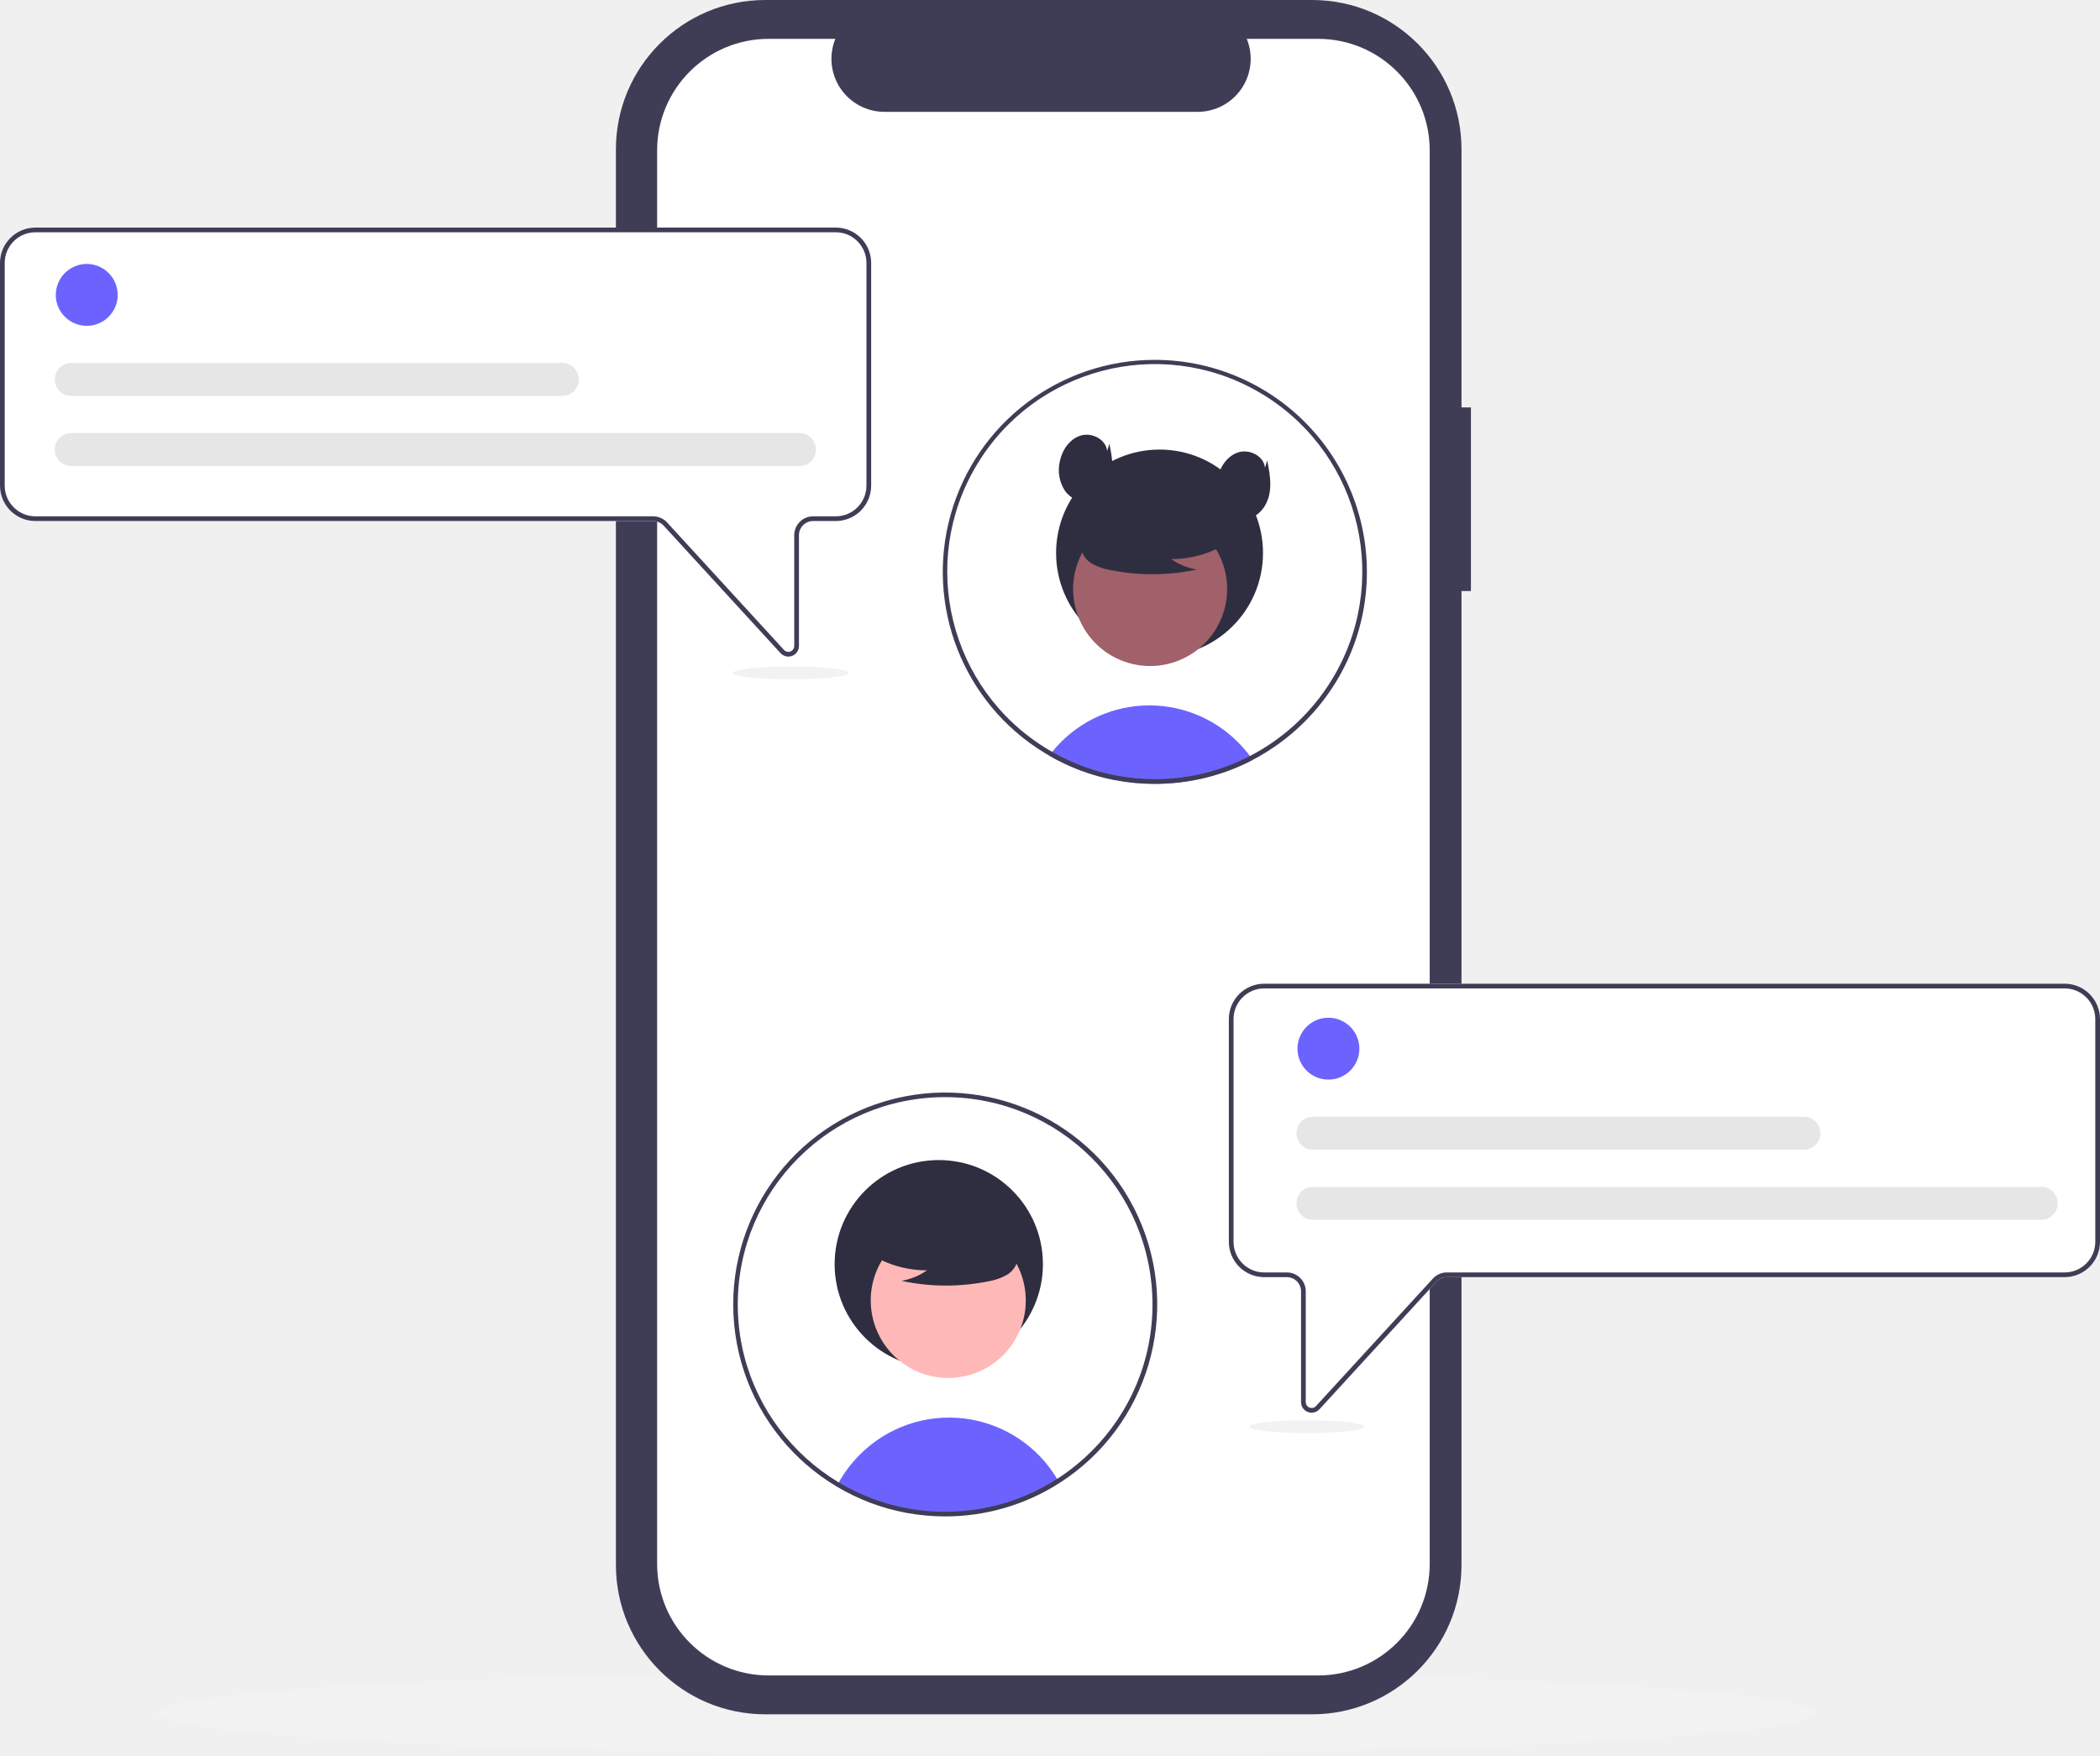
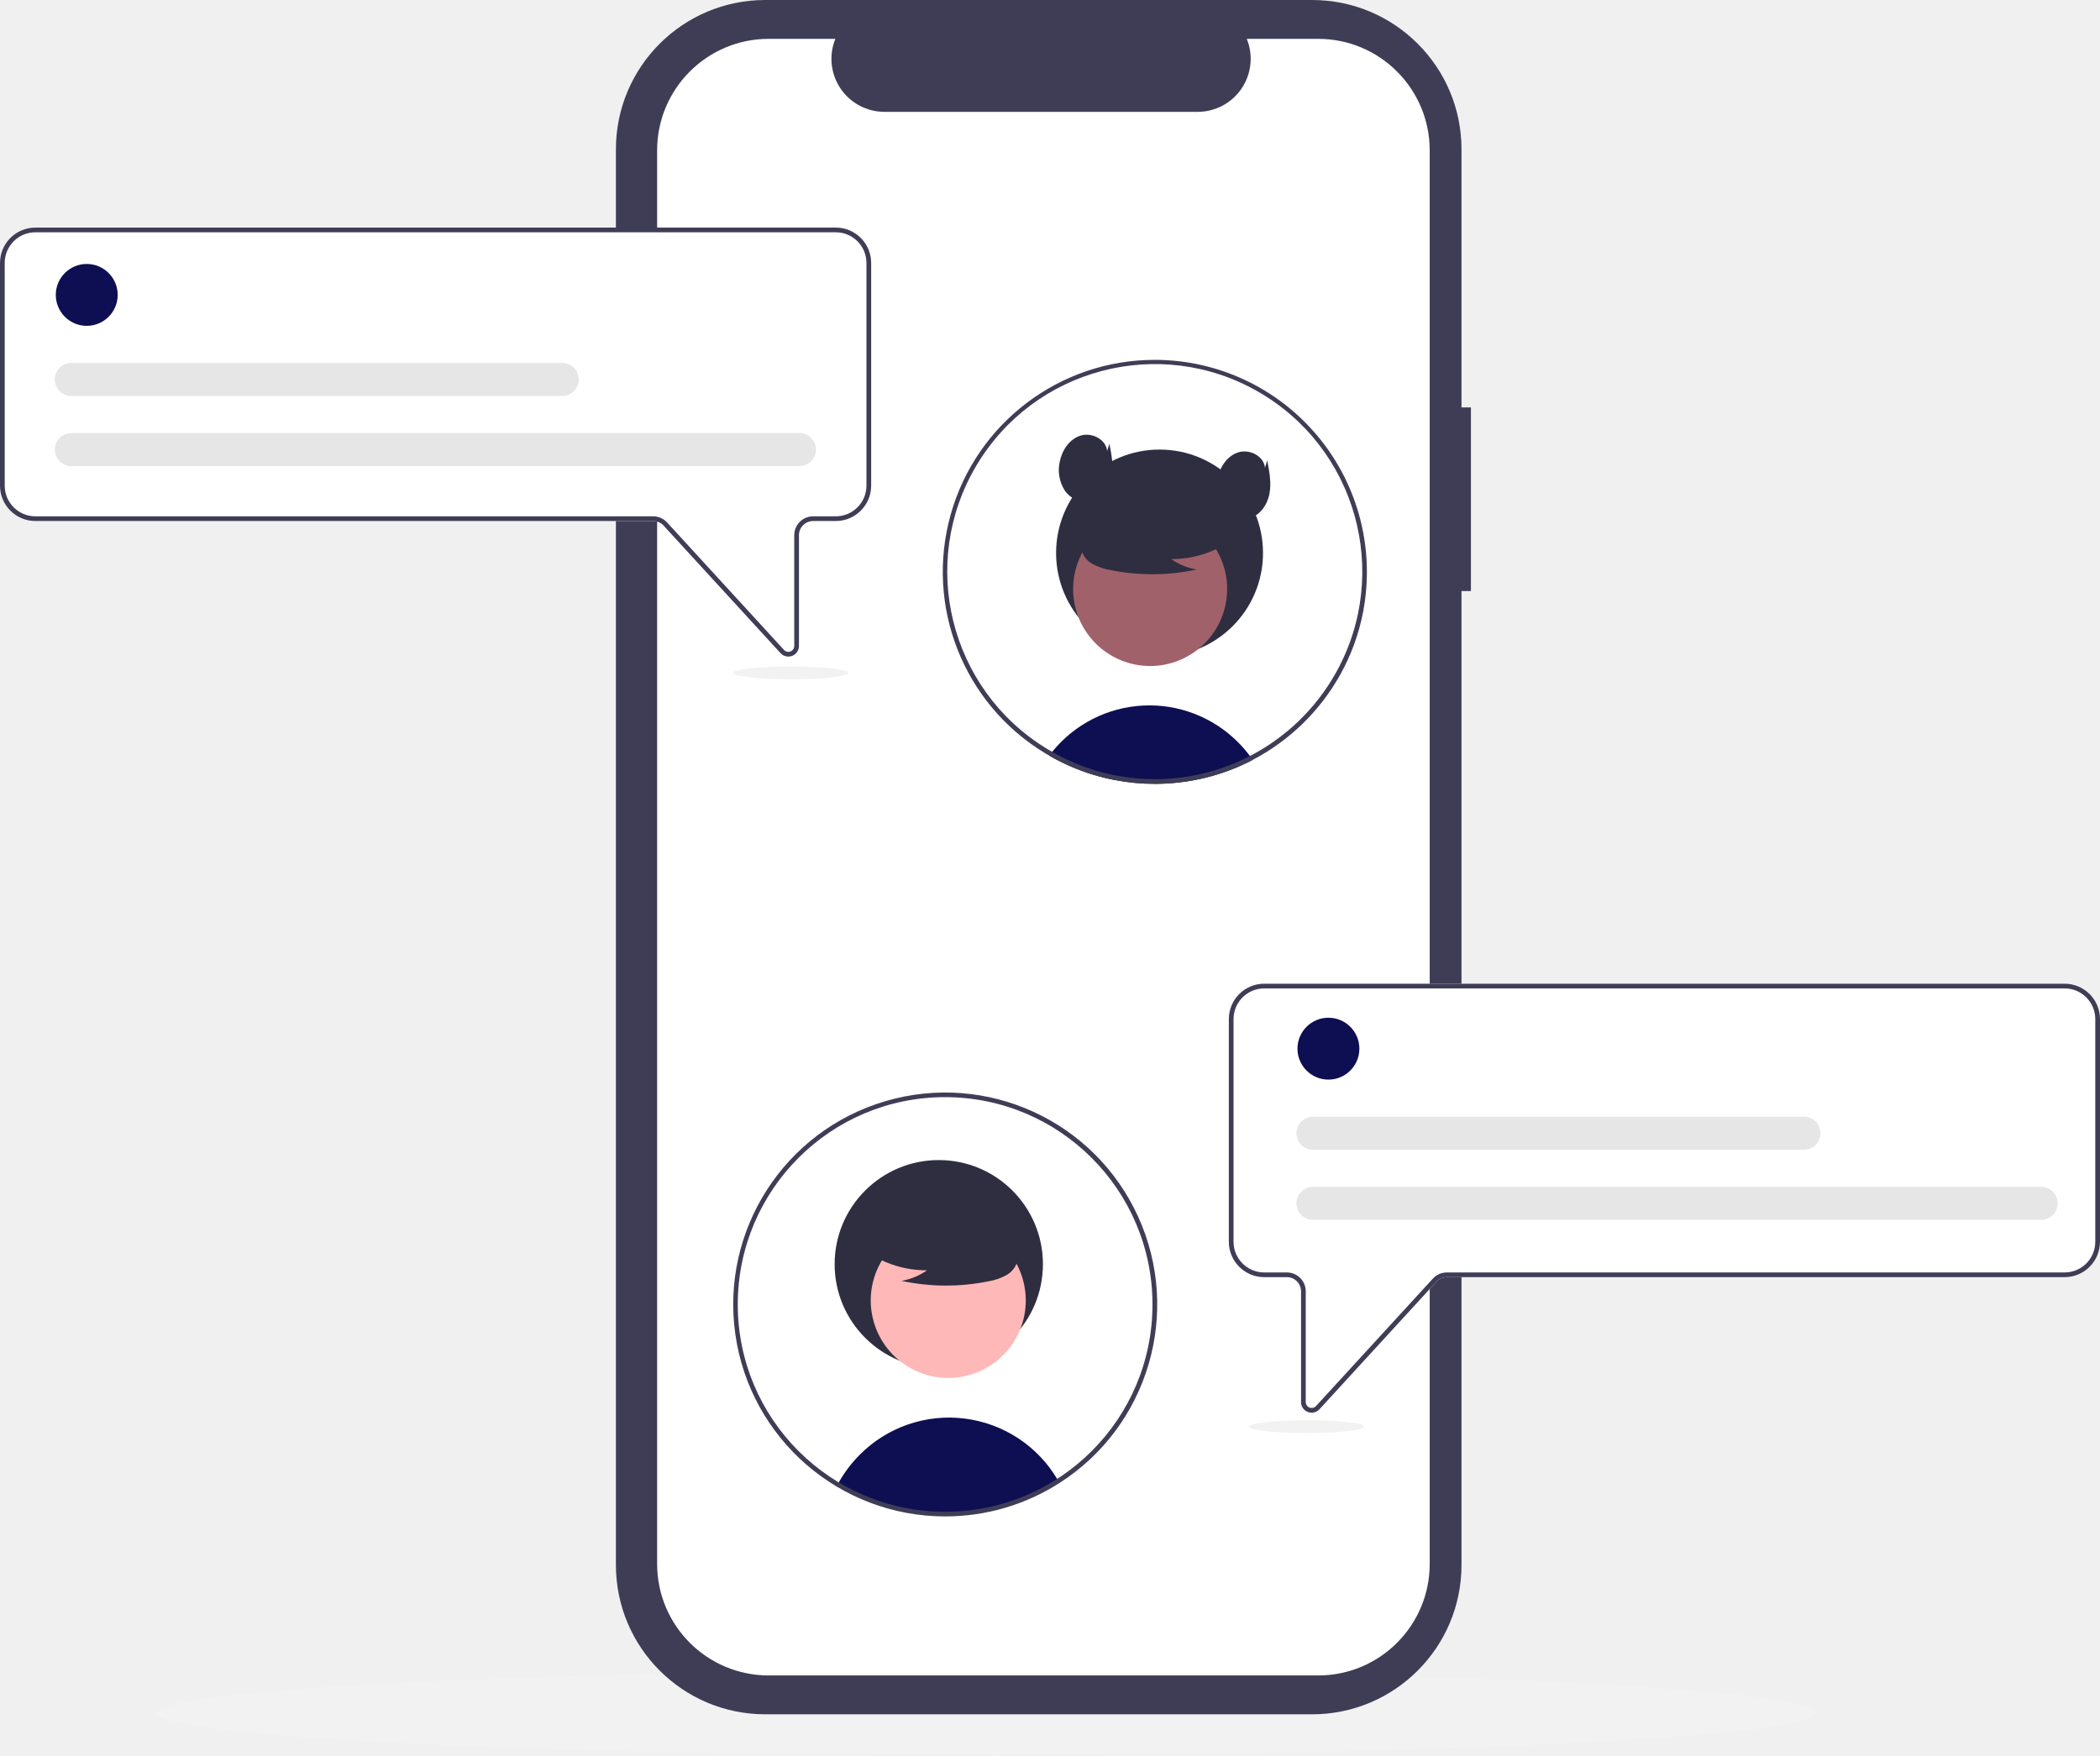
<svg xmlns="http://www.w3.org/2000/svg" data-name="Layer 1" width="891.295" height="745.194" viewBox="0 0 891.295 745.194">
  <ellipse cx="418.644" cy="727.194" rx="352" ry="18" fill="#f2f2f2" />
  <path d="M778.65,250.35h-3.999V140.805a63.402,63.402,0,0,0-63.402-63.402H479.162a63.402,63.402,0,0,0-63.402,63.402v600.974a63.402,63.402,0,0,0,63.402,63.402H711.249a63.402,63.402,0,0,0,63.402-63.402V328.326h3.999Z" transform="translate(-154.3525 -77.40283)" fill="#3f3d56" />
  <path d="M761.156,141.247v600.09a47.351,47.351,0,0,1-47.35,47.35h-233.2a47.351,47.351,0,0,1-47.35-47.35v-600.09a47.351,47.351,0,0,1,47.35-47.35h28.29a22.507,22.507,0,0,0,20.83,30.99h132.96a22.507,22.507,0,0,0,20.83-30.99h30.29A47.351,47.351,0,0,1,761.156,141.247Z" transform="translate(-154.3525 -77.40283)" fill="#fff" />
-   <path d="M686.03,400.003q-2.325,1.215-4.73,2.3-2.19.99-4.45,1.86c-.55.21-1.11.42-1.67.63a89.528,89.528,0,0,1-13.6,3.75q-3.435.675-6.96,1.06-2.91.33-5.88.47c-1.41.07-2.82.1-4.24.1a89.841,89.841,0,0,1-16.76-1.57c-1.44-.26-2.85-.57-4.26-.91a88.778,88.778,0,0,1-19.67-7.26c-.56-.28-1.12-.58-1.68-.87-.83-.44-1.64-.9-2.45-1.38.39-.54.81-1.07,1.24-1.59a53.034,53.034,0,0,1,78.87-4.1,54.277,54.277,0,0,1,5.06,5.86C685.26,398.893,685.65,399.443,686.03,400.003Z" transform="translate(-154.3525 -77.40283)" fill="#6c63ff" />
+   <path d="M686.03,400.003q-2.325,1.215-4.73,2.3-2.19.99-4.45,1.86c-.55.21-1.11.42-1.67.63a89.528,89.528,0,0,1-13.6,3.75q-3.435.675-6.96,1.06-2.91.33-5.88.47c-1.41.07-2.82.1-4.24.1a89.841,89.841,0,0,1-16.76-1.57c-1.44-.26-2.85-.57-4.26-.91a88.778,88.778,0,0,1-19.67-7.26c-.56-.28-1.12-.58-1.68-.87-.83-.44-1.64-.9-2.45-1.38.39-.54.81-1.07,1.24-1.59a53.034,53.034,0,0,1,78.87-4.1,54.277,54.277,0,0,1,5.06,5.86C685.26,398.893,685.65,399.443,686.03,400.003Z" transform="translate(-154.3525 -77.40283)" fill="#0e0e52" />
  <circle cx="492.143" cy="234.764" r="43.91" fill="#2f2e41" />
  <circle cx="642.499" cy="327.462" r="32.681" transform="translate(-232.6876 270.9066) rotate(-28.66315)" fill="#a0616a" />
  <path d="M676.839,306.906a44.448,44.448,0,0,1-25.402,7.85,27.238,27.238,0,0,0,10.796,4.442,89.628,89.628,0,0,1-36.61.206,23.694,23.694,0,0,1-7.664-2.632,9.699,9.699,0,0,1-4.731-6.327c-.803-4.589,2.772-8.757,6.488-11.567a47.858,47.858,0,0,1,40.217-8.036c4.492,1.161,8.993,3.123,11.911,6.731s3.782,9.17,1.002,12.885Z" transform="translate(-154.3525 -77.40283)" fill="#2f2e41" />
  <path d="M644.5,230.173a89.987,89.987,0,0,0-46.84,166.83l.58.34q.72.435,1.44.84c.81.48,1.62.94,2.45,1.38.56.29,1.12.59,1.68.87a88.778,88.778,0,0,0,19.67,7.26c1.41.34,2.82.65,4.26.91a89.841,89.841,0,0,0,16.76,1.57c1.42,0,2.83-.03,4.24-.1q2.97-.135,5.88-.47,3.525-.39,6.96-1.06a89.528,89.528,0,0,0,13.6-3.75c.56-.21,1.12-.42,1.67-.63q2.265-.87,4.45-1.86,2.4-1.08,4.73-2.3a90.792,90.792,0,0,0,37.04-35.97c.04-.08.09-.16.13-.24a89.306,89.306,0,0,0,9.65-26.41,90.051,90.051,0,0,0-88.35-107.21Zm77.06,132.45c-.08.14-.15.28-.23.41a88.172,88.172,0,0,1-36.48,35.32q-2.295,1.2-4.67,2.25c-1.31.59-2.65,1.15-4,1.67-.57.22-1.15.44-1.73.64a85.721,85.721,0,0,1-11.73,3.36,84.695,84.695,0,0,1-8.95,1.41c-1.85.2-3.73.34-5.62.41-1.21.05-2.43.08-3.65.08a86.762,86.762,0,0,1-16.22-1.51,85.625,85.625,0,0,1-9.63-2.36,88.466,88.466,0,0,1-13.99-5.67c-.52-.27-1.04-.54-1.55-.82-.73-.39-1.47-.79-2.19-1.22-.54-.3-1.08-.62-1.61-.94-.31-.18-.62-.37-.93-.56a88.069,88.069,0,1,1,123.18-32.47Z" transform="translate(-154.3525 -77.40283)" fill="#3f3d56" />
  <path d="M624.26,268.863c-.472-4.968-6.558-8.026-11.318-6.526s-7.884,6.293-8.829,11.193a16.057,16.057,0,0,0,2.165,12.122c2.406,3.462,6.827,5.623,10.95,4.744,4.707-1.003,7.968-5.6,8.901-10.321s.007-9.589-.919-14.312Z" transform="translate(-154.3525 -77.40283)" fill="#2f2e41" />
  <path d="M691.242,275.96c-.472-4.968-6.559-8.026-11.318-6.526s-7.884,6.293-8.829,11.193a16.057,16.057,0,0,0,2.165,12.122c2.406,3.462,6.827,5.623,10.95,4.744,4.707-1.003,7.968-5.6,8.901-10.321s.007-9.589-.919-14.312Z" transform="translate(-154.3525 -77.40283)" fill="#2f2e41" />
  <path d="M488.936,356.142a4.475,4.475,0,0,1-3.307-1.464L436.008,300.544a6.02,6.02,0,0,0-4.426-1.947H169.362a15.026,15.026,0,0,1-15.009-15.009V189.025a15.026,15.026,0,0,1,15.009-15.009H509.087A15.026,15.026,0,0,1,524.096,189.025v94.562A15.026,15.026,0,0,1,509.087,298.597h-9.631a6.012,6.012,0,0,0-6.005,6.005v47.033a4.474,4.474,0,0,1-2.87,4.196A4.526,4.526,0,0,1,488.936,356.142Z" transform="translate(-154.3525 -77.40283)" fill="#fff" />
  <path d="M488.936,356.142a4.475,4.475,0,0,1-3.307-1.464L436.008,300.544a6.02,6.02,0,0,0-4.426-1.947H169.362a15.026,15.026,0,0,1-15.009-15.009V189.025a15.026,15.026,0,0,1,15.009-15.009H509.087A15.026,15.026,0,0,1,524.096,189.025v94.562A15.026,15.026,0,0,1,509.087,298.597h-9.631a6.012,6.012,0,0,0-6.005,6.005v47.033a4.474,4.474,0,0,1-2.87,4.196A4.526,4.526,0,0,1,488.936,356.142ZM169.362,176.016A13.024,13.024,0,0,0,156.353,189.025v94.562a13.024,13.024,0,0,0,13.009,13.009H431.581a8.024,8.024,0,0,1,5.9,2.596l49.622,54.133a2.503,2.503,0,0,0,4.347-1.691v-47.033a8.014,8.014,0,0,1,8.005-8.005H509.087a13.024,13.024,0,0,0,13.009-13.009V189.025A13.024,13.024,0,0,0,509.087,176.016Z" transform="translate(-154.3525 -77.40283)" fill="#3f3d56" />
-   <circle cx="36.816" cy="125.193" r="13.134" fill="#6c63ff" />
+   <circle cx="36.816" cy="125.193" r="13.134" fill="#0e0e52" />
  <path d="M493.764,275.269H184.684a7.005,7.005,0,1,1,0-14.009H493.764a7.005,7.005,0,0,1,0,14.009Z" transform="translate(-154.3525 -77.40283)" fill="#e6e6e6" />
  <path d="M393.073,245.5H184.684a7.005,7.005,0,1,1,0-14.009H393.073a7.005,7.005,0,0,1,0,14.009Z" transform="translate(-154.3525 -77.40283)" fill="#e6e6e6" />
  <path d="M709.419,676.831a4.474,4.474,0,0,1-2.87-4.196v-47.033a6.012,6.012,0,0,0-6.005-6.005H690.913a15.026,15.026,0,0,1-15.009-15.009V510.025A15.026,15.026,0,0,1,690.913,495.016H1030.638a15.026,15.026,0,0,1,15.009,15.009v94.562a15.026,15.026,0,0,1-15.009,15.009H768.419a6.02,6.02,0,0,0-4.426,1.947l-49.622,54.133a4.475,4.475,0,0,1-3.307,1.464A4.526,4.526,0,0,1,709.419,676.831Z" transform="translate(-154.3525 -77.40283)" fill="#fff" />
  <path d="M709.419,676.831a4.474,4.474,0,0,1-2.87-4.196v-47.033a6.012,6.012,0,0,0-6.005-6.005H690.913a15.026,15.026,0,0,1-15.009-15.009V510.025A15.026,15.026,0,0,1,690.913,495.016H1030.638a15.026,15.026,0,0,1,15.009,15.009v94.562a15.026,15.026,0,0,1-15.009,15.009H768.419a6.02,6.02,0,0,0-4.426,1.947l-49.622,54.133a4.475,4.475,0,0,1-3.307,1.464A4.526,4.526,0,0,1,709.419,676.831ZM690.913,497.016A13.024,13.024,0,0,0,677.904,510.025v94.562A13.024,13.024,0,0,0,690.913,617.597h9.631a8.014,8.014,0,0,1,8.005,8.005v47.033a2.503,2.503,0,0,0,4.347,1.691l49.622-54.133a8.024,8.024,0,0,1,5.9-2.596h262.22a13.024,13.024,0,0,0,13.009-13.009V510.025a13.024,13.024,0,0,0-13.009-13.009Z" transform="translate(-154.3525 -77.40283)" fill="#3f3d56" />
-   <path d="M603.53,706.113a89.069,89.069,0,0,1-93.65,1.49,54.129,54.129,0,0,1,9.4-12.65,53.433,53.433,0,0,1,83.91,10.57C603.3,705.713,603.42,705.913,603.53,706.113Z" transform="translate(-154.3525 -77.40283)" fill="#6c63ff" />
+   <path d="M603.53,706.113a89.069,89.069,0,0,1-93.65,1.49,54.129,54.129,0,0,1,9.4-12.65,53.433,53.433,0,0,1,83.91,10.57C603.3,705.713,603.42,705.913,603.53,706.113Z" transform="translate(-154.3525 -77.40283)" fill="#0e0e52" />
  <circle cx="398.443" cy="536.688" r="44.202" fill="#2f2e41" />
  <circle cx="556.819" cy="629.489" r="32.898" transform="translate(-416.965 738.7288) rotate(-61.33685)" fill="#ffb8b8" />
  <path d="M522.25,608.796a44.744,44.744,0,0,0,25.571,7.902,27.419,27.419,0,0,1-10.868,4.471,90.223,90.223,0,0,0,36.853.207,23.852,23.852,0,0,0,7.715-2.65,9.764,9.764,0,0,0,4.762-6.369c.809-4.619-2.791-8.816-6.531-11.644a48.176,48.176,0,0,0-40.484-8.09c-4.522,1.169-9.053,3.144-11.99,6.776s-3.807,9.231-1.009,12.971Z" transform="translate(-154.3525 -77.40283)" fill="#2f2e41" />
  <path d="M555.5,721.173a89.972,89.972,0,1,1,48.571-14.219A89.88,89.88,0,0,1,555.5,721.173Zm0-178a88.008,88.008,0,1,0,88,88A88.1,88.1,0,0,0,555.5,543.173Z" transform="translate(-154.3525 -77.40283)" fill="#3f3d56" />
-   <circle cx="563.816" cy="445.193" r="13.134" fill="#6c63ff" />
+   <circle cx="563.816" cy="445.193" r="13.134" fill="#0e0e52" />
  <path d="M1020.764,595.269H711.684a7.005,7.005,0,1,1,0-14.009h309.08a7.005,7.005,0,0,1,0,14.009Z" transform="translate(-154.3525 -77.40283)" fill="#e6e6e6" />
  <path d="M920.073,565.5H711.684a7.005,7.005,0,1,1,0-14.009H920.073a7.005,7.005,0,0,1,0,14.009Z" transform="translate(-154.3525 -77.40283)" fill="#e6e6e6" />
  <ellipse cx="554.644" cy="605.661" rx="24.504" ry="2.72" fill="#f2f2f2" />
  <ellipse cx="335.644" cy="285.661" rx="24.504" ry="2.72" fill="#f2f2f2" />
</svg>
